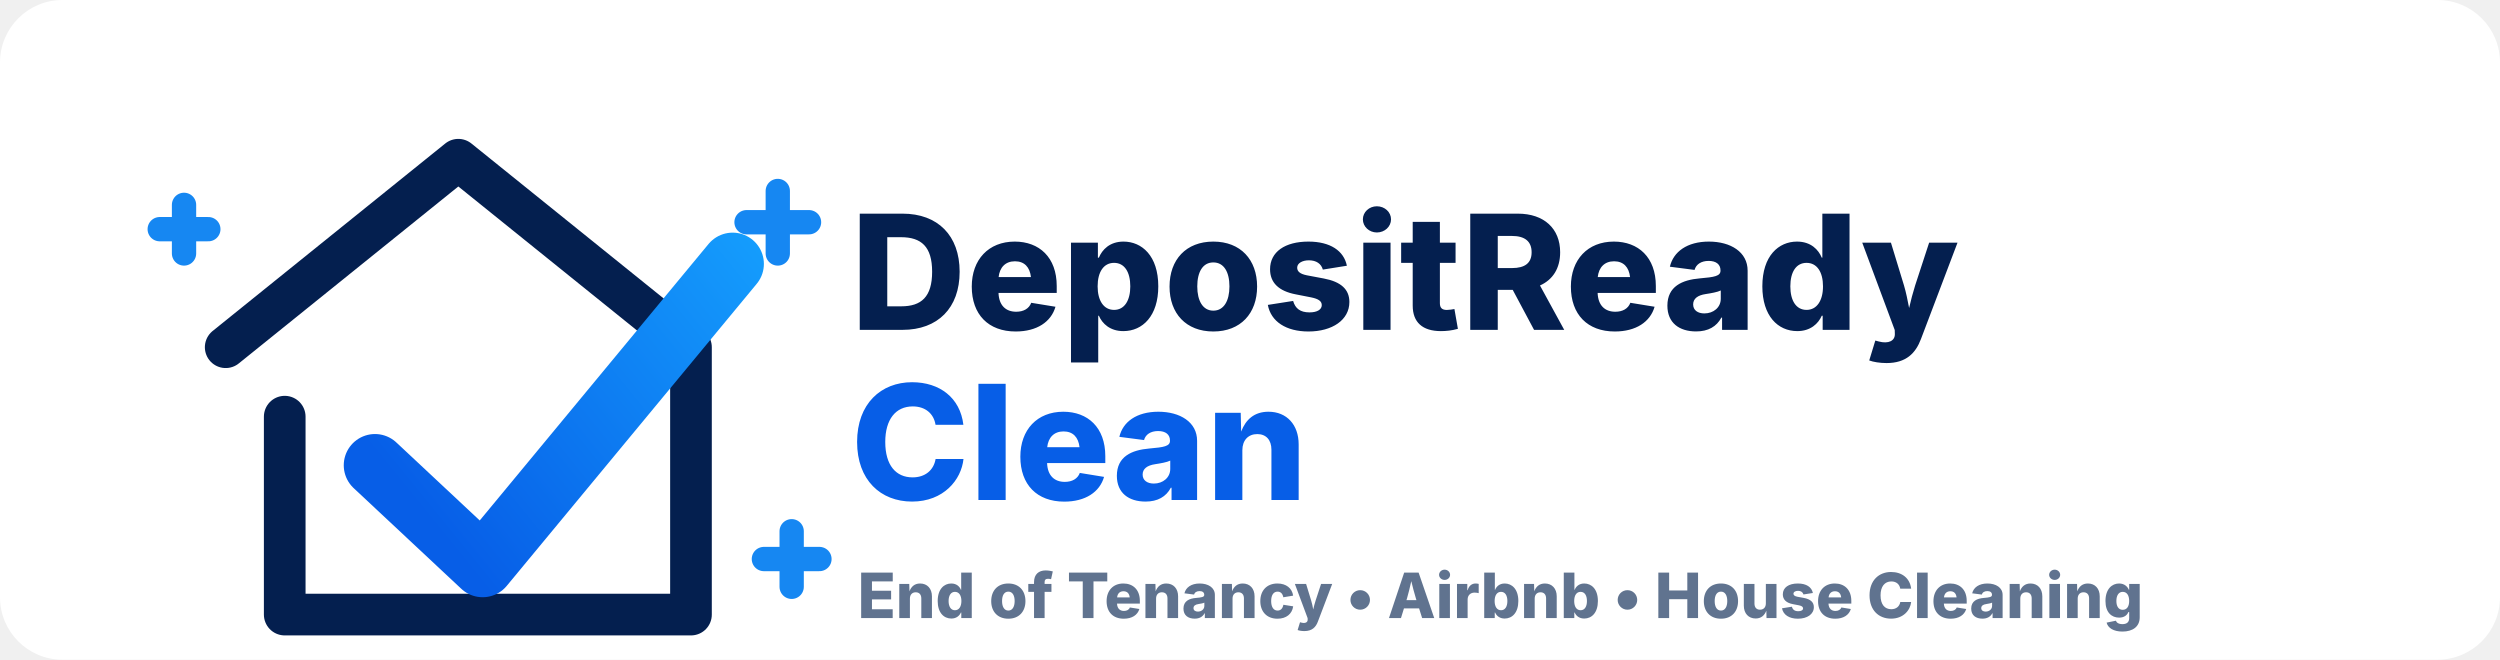
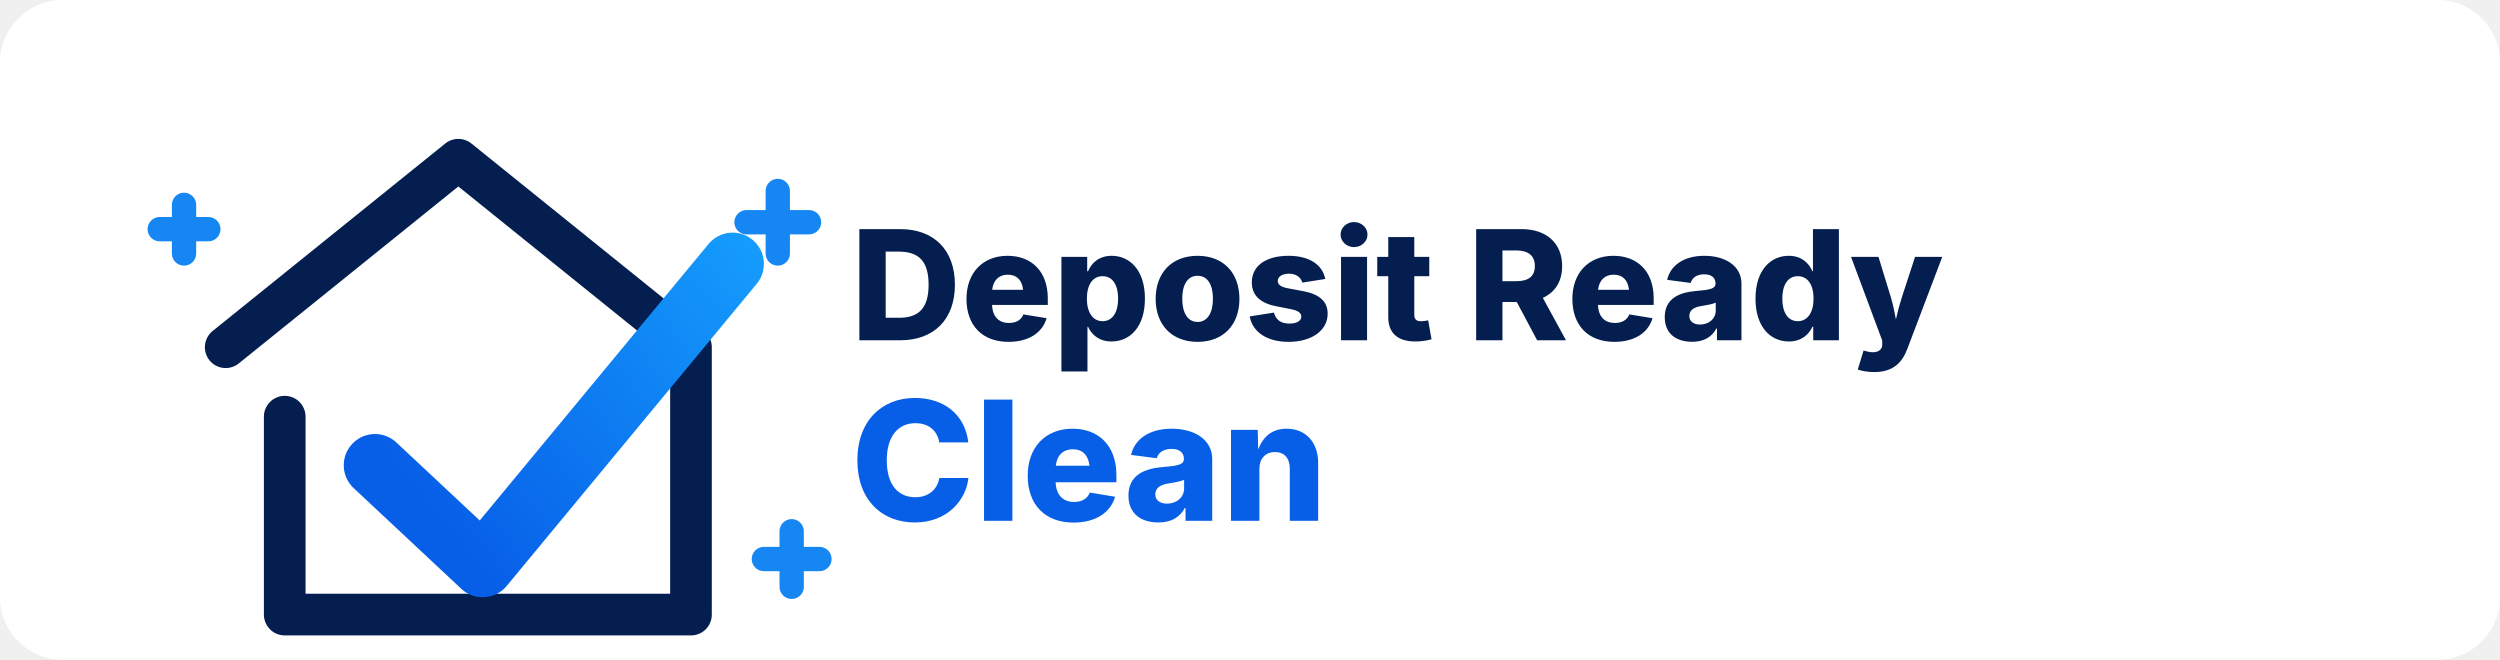
<svg xmlns="http://www.w3.org/2000/svg" viewBox="0 0 720 190" role="img" aria-labelledby="title desc">
  <defs>
    <linearGradient id="checkGradient" x1="104" y1="138" x2="210" y2="52" gradientUnits="userSpaceOnUse">
      <stop stop-color="#075ee7" />
      <stop offset="1" stop-color="#16a3ff" />
    </linearGradient>
  </defs>
  <rect width="720" height="190" rx="18" fill="#ffffff" />
  <g transform="translate(28 22)">
    <path d="M37 78 104 24l67 54v77H54V98" fill="none" stroke="#041f4f" stroke-width="12" stroke-linecap="round" stroke-linejoin="round" />
    <path d="M80 112 111 141 183 54" fill="none" stroke="url(#checkGradient)" stroke-width="18" stroke-linecap="round" stroke-linejoin="round" />
    <path d="M196 33v18M187 42h18M25 37v14M18 44h14M200 131v16M192 139h16" fill="none" stroke="#1687f2" stroke-width="7" stroke-linecap="round" />
  </g>
-   <g transform="translate(245 45)">
-     <text x="0" y="50" fill="#041f4f" font-family="Poppins, Inter, Arial, sans-serif" font-size="46" font-weight="800" letter-spacing="0">DepositReady</text>
-     <text x="0" y="99" fill="#075ee7" font-family="Poppins, Inter, Arial, sans-serif" font-size="46" font-weight="800" letter-spacing="0">Clean</text>
-     <text x="2" y="133" fill="#60738f" font-family="Inter, Arial, sans-serif" font-size="18" font-weight="800" letter-spacing="0">End of Tenancy • Airbnb • House Cleaning</text>
+   <g transform="translate(245 46)">
+     <text x="0" y="52" fill="#041f4f" font-family="Poppins, Inter, Arial, sans-serif" font-size="44" font-weight="800" letter-spacing="0">Deposit Ready</text>
+     <text x="0" y="104" fill="#075ee7" font-family="Poppins, Inter, Arial, sans-serif" font-size="48" font-weight="800" letter-spacing="0">Clean</text>
  </g>
</svg>
